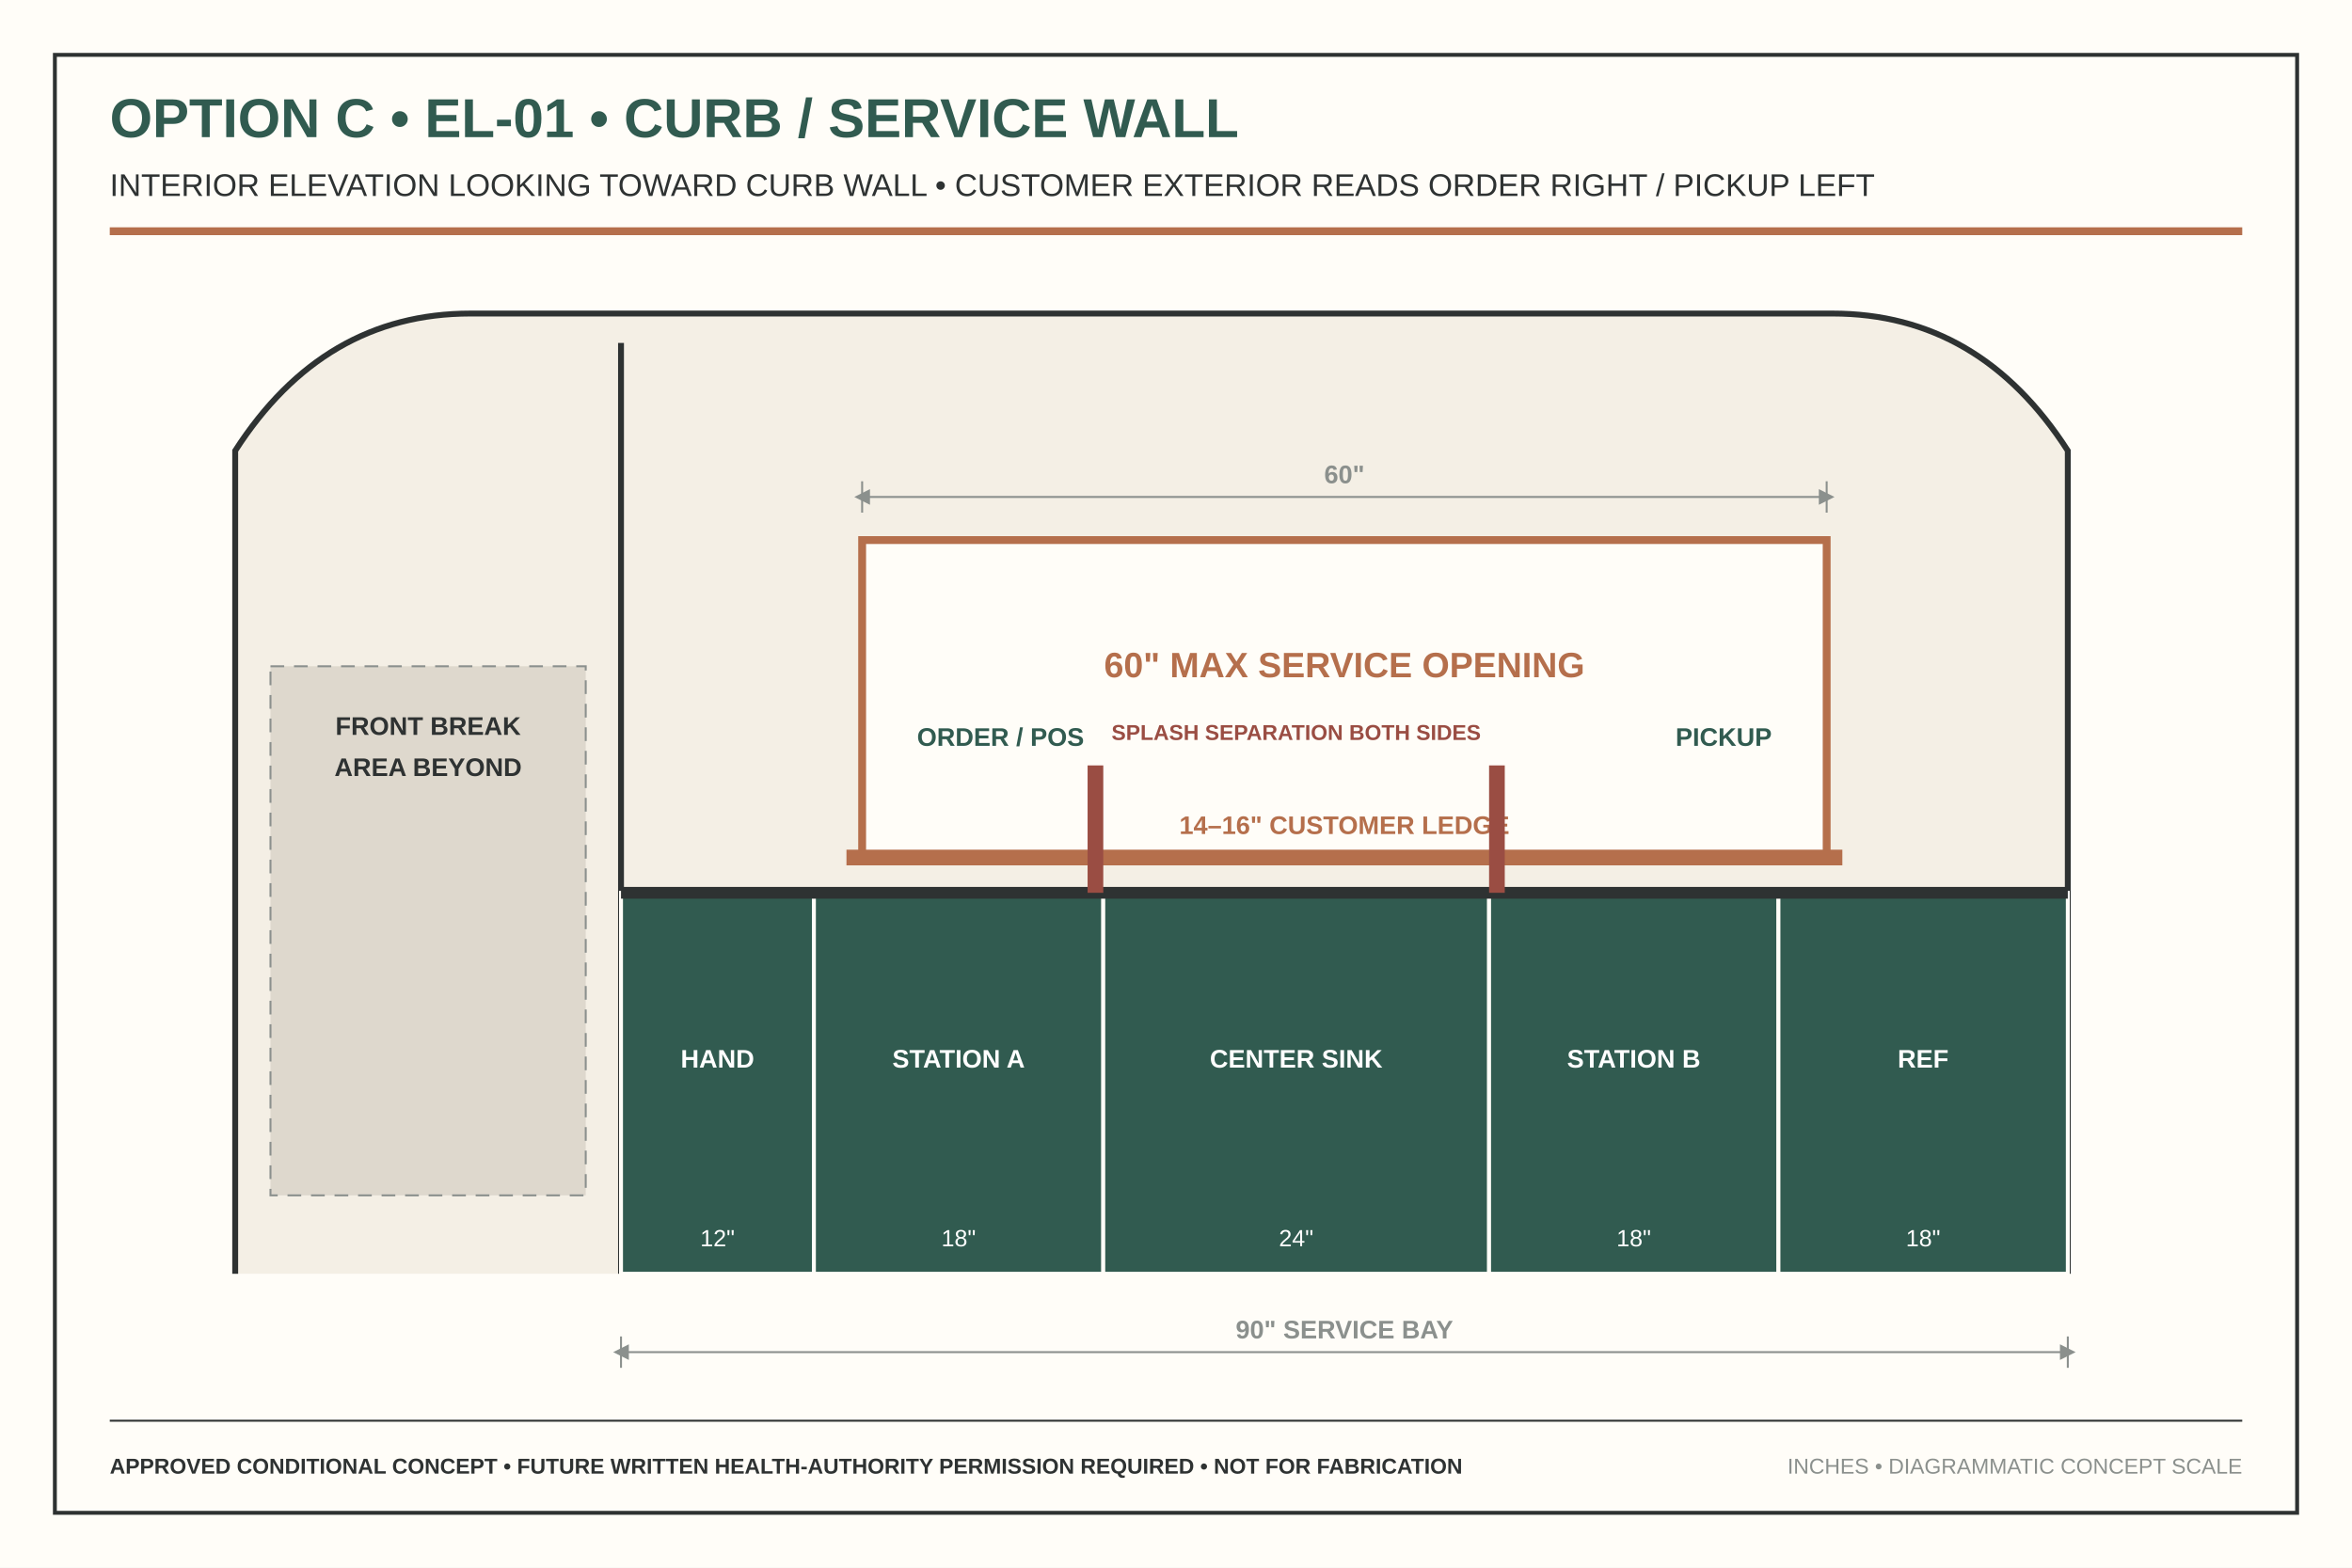
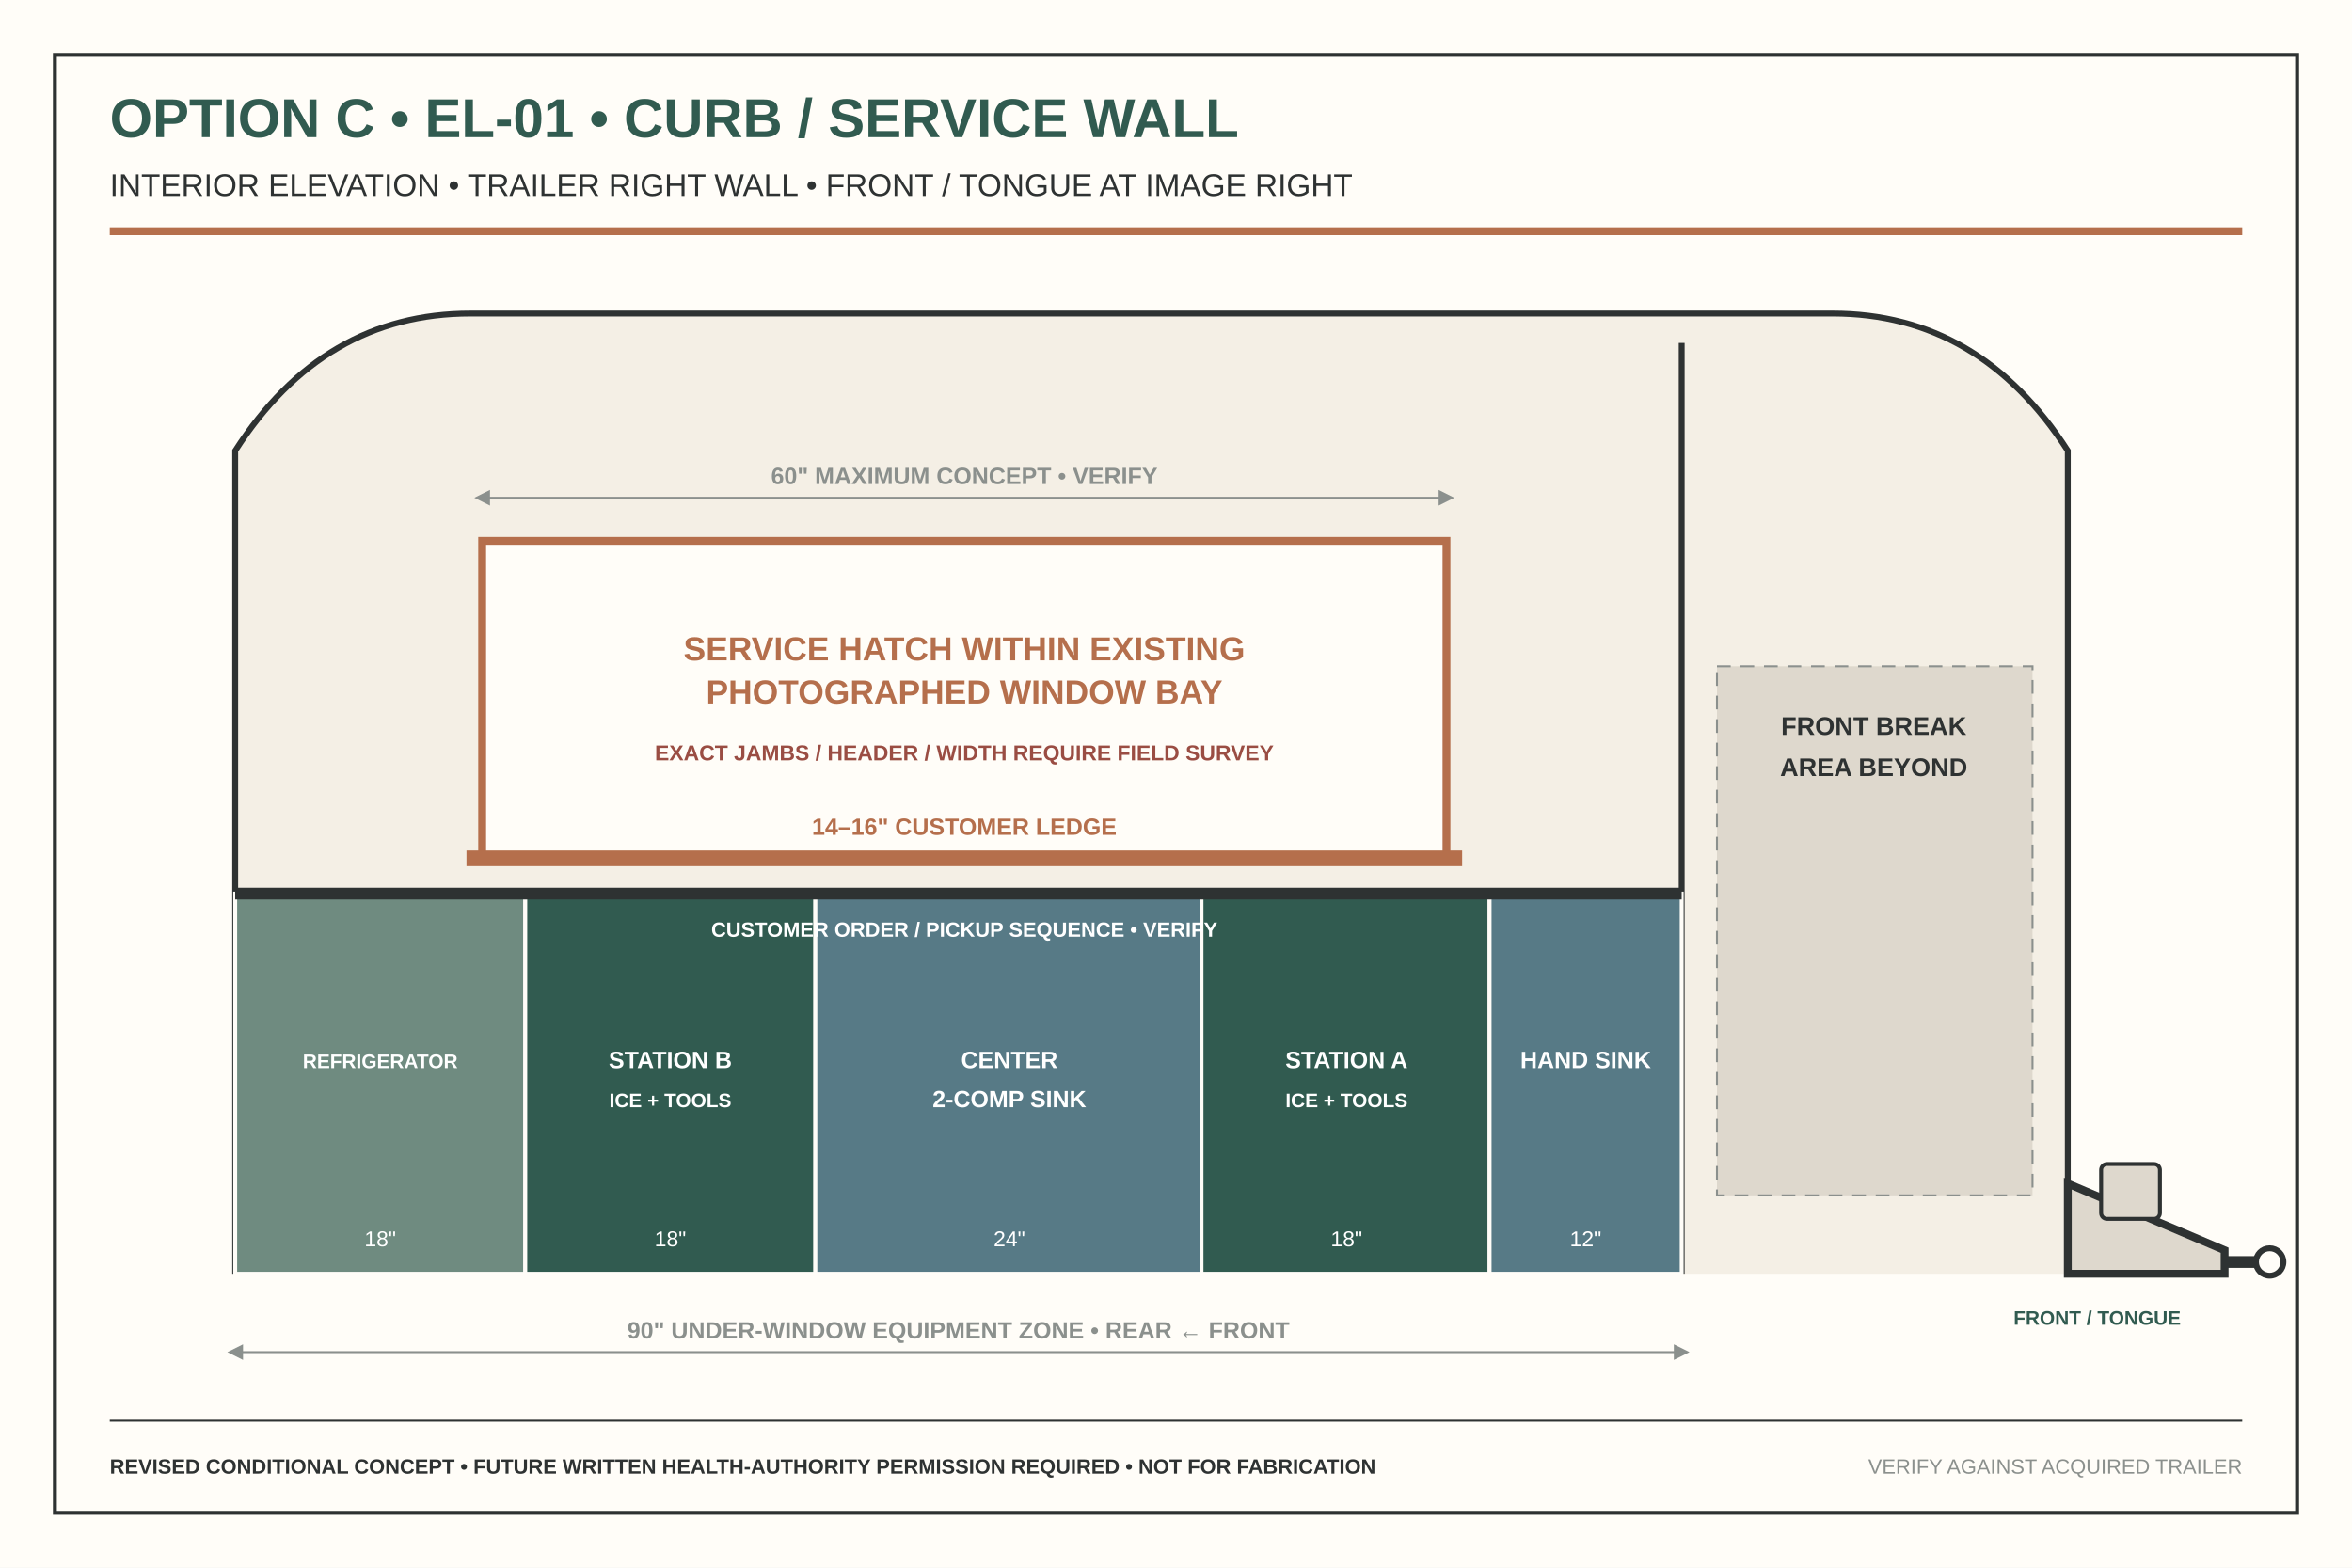
<svg xmlns="http://www.w3.org/2000/svg" width="1200" height="800" viewBox="0 0 1200 800" role="img" aria-labelledby="title desc">
-   <rect width="1200" height="800" fill="#FFFDF8" />
-   <rect x="28" y="28" width="1144" height="744" fill="none" stroke="#2E3232" stroke-width="2" />
-   <text x="56" y="70" font-family="Arial,Helvetica,sans-serif" font-size="28" text-anchor="start" font-weight="700" fill="#315B50">OPTION C • EL-01 • CURB / SERVICE WALL</text>
-   <text x="56" y="100" font-family="Arial,Helvetica,sans-serif" font-size="16" text-anchor="start" font-weight="400" fill="#2E3232">INTERIOR ELEVATION LOOKING TOWARD CURB WALL • CUSTOMER EXTERIOR READS ORDER RIGHT / PICKUP LEFT</text>
-   <line x1="56" y1="118" x2="1144" y2="118" stroke="#B56F4C" stroke-width="4" />
  <defs>
    <marker id="arrow" markerWidth="8" markerHeight="8" refX="4" refY="4" orient="auto-start-reverse">
      <path d="M0,0 L8,4 L0,8 z" fill="#8B908D" />
    </marker>
    <pattern id="hatch" width="10" height="10" patternUnits="userSpaceOnUse" patternTransform="rotate(45)">
      <line x1="0" y1="0" x2="0" y2="10" stroke="#8B908D" stroke-width="2" />
    </pattern>
  </defs>
-   <path d="M 120 650 L 120 230 Q 165 160 240 160 L 935 160 Q 1010 160 1055 230 L 1055 650" fill="#F4EFE5" stroke="#2E3232" stroke-width="3" />
-   <rect x="138" y="340" width="160.842" height="270" fill="#DED8CD" stroke="#8B908D" stroke-width="1" stroke-dasharray="7 5" />
-   <text x="218.421" y="375" font-family="Arial,Helvetica,sans-serif" font-size="13" text-anchor="middle" font-weight="700" fill="#2E3232">FRONT BREAK</text>
-   <text x="218.421" y="396" font-family="Arial,Helvetica,sans-serif" font-size="13" text-anchor="middle" font-weight="700" fill="#2E3232">AREA BEYOND</text>
-   <line x1="316.842" y1="175" x2="316.842" y2="650" stroke="#2E3232" stroke-width="3" />
-   <rect x="439.868" y="275.6" width="492.105" height="162" fill="#FFFDF8" stroke="#B56F4C" stroke-width="4" />
-   <text x="685.921" y="345.6" font-family="Arial,Helvetica,sans-serif" font-size="18" text-anchor="middle" font-weight="700" fill="#B56F4C">60" MAX SERVICE OPENING</text>
-   <line x1="431.868" y1="437.6" x2="939.974" y2="437.6" stroke="#B56F4C" stroke-width="8" />
-   <text x="685.921" y="425.6" font-family="Arial,Helvetica,sans-serif" font-size="13" text-anchor="middle" font-weight="700" fill="#B56F4C">14–16" CUSTOMER LEDGE</text>
-   <text x="467.868" y="380.6" font-family="Arial,Helvetica,sans-serif" font-size="13" text-anchor="start" font-weight="700" fill="#315B50">ORDER / POS</text>
-   <text x="903.974" y="380.6" font-family="Arial,Helvetica,sans-serif" font-size="13" text-anchor="end" font-weight="700" fill="#315B50">PICKUP</text>
-   <rect x="316.842" y="455.6" width="98.421" height="194.4" fill="#315B50" stroke="#FFFDF8" stroke-width="2" />
-   <text x="366.053" y="544.8" font-family="Arial,Helvetica,sans-serif" font-size="13" text-anchor="middle" font-weight="700" fill="#FFFFFF">HAND</text>
-   <text x="366.053" y="636" font-family="Arial,Helvetica,sans-serif" font-size="12" text-anchor="middle" font-weight="400" fill="#FFFFFF">12"</text>
-   <rect x="415.263" y="455.6" width="147.632" height="194.4" fill="#315B50" stroke="#FFFDF8" stroke-width="2" />
-   <text x="489.079" y="544.8" font-family="Arial,Helvetica,sans-serif" font-size="13" text-anchor="middle" font-weight="700" fill="#FFFFFF">STATION A</text>
-   <text x="489.079" y="636" font-family="Arial,Helvetica,sans-serif" font-size="12" text-anchor="middle" font-weight="400" fill="#FFFFFF">18"</text>
-   <rect x="562.895" y="455.6" width="196.842" height="194.4" fill="#315B50" stroke="#FFFDF8" stroke-width="2" />
-   <text x="661.316" y="544.8" font-family="Arial,Helvetica,sans-serif" font-size="13" text-anchor="middle" font-weight="700" fill="#FFFFFF">CENTER SINK</text>
-   <text x="661.316" y="636" font-family="Arial,Helvetica,sans-serif" font-size="12" text-anchor="middle" font-weight="400" fill="#FFFFFF">24"</text>
-   <rect x="759.737" y="455.6" width="147.632" height="194.4" fill="#315B50" stroke="#FFFDF8" stroke-width="2" />
-   <text x="833.553" y="544.8" font-family="Arial,Helvetica,sans-serif" font-size="13" text-anchor="middle" font-weight="700" fill="#FFFFFF">STATION B</text>
-   <text x="833.553" y="636" font-family="Arial,Helvetica,sans-serif" font-size="12" text-anchor="middle" font-weight="400" fill="#FFFFFF">18"</text>
-   <rect x="907.368" y="455.6" width="147.632" height="194.4" fill="#315B50" stroke="#FFFDF8" stroke-width="2" />
-   <text x="981.184" y="544.8" font-family="Arial,Helvetica,sans-serif" font-size="13" text-anchor="middle" font-weight="700" fill="#FFFFFF">REF</text>
-   <text x="981.184" y="636" font-family="Arial,Helvetica,sans-serif" font-size="12" text-anchor="middle" font-weight="400" fill="#FFFFFF">18"</text>
-   <line x1="316.842" y1="455.6" x2="1055" y2="455.6" stroke="#2E3232" stroke-width="6" />
-   <rect x="554.895" y="390.6" width="8" height="65" fill="#9A4D43" stroke="#9A4D43" stroke-width="0" />
-   <rect x="759.737" y="390.6" width="8" height="65" fill="#9A4D43" stroke="#9A4D43" stroke-width="0" />
-   <text x="661.316" y="377.6" font-family="Arial,Helvetica,sans-serif" font-size="11" text-anchor="middle" font-weight="700" fill="#9A4D43">SPLASH SEPARATION BOTH SIDES</text>
-   <line x1="316.842" y1="690" x2="1055" y2="690" stroke="#8B908D" stroke-width="1" marker-start="url(#arrow)" marker-end="url(#arrow)" />
-   <line x1="316.842" y1="682" x2="316.842" y2="698" stroke="#8B908D" stroke-width="1" />
-   <line x1="1055" y1="682" x2="1055" y2="698" stroke="#8B908D" stroke-width="1" />
-   <text x="685.921" y="683" font-family="Arial,Helvetica,sans-serif" font-size="13" text-anchor="middle" font-weight="700" fill="#8B908D">90" SERVICE BAY</text>
-   <line x1="439.868" y1="253.6" x2="931.974" y2="253.6" stroke="#8B908D" stroke-width="1" marker-start="url(#arrow)" marker-end="url(#arrow)" />
-   <line x1="439.868" y1="245.6" x2="439.868" y2="261.6" stroke="#8B908D" stroke-width="1" />
-   <line x1="931.974" y1="245.6" x2="931.974" y2="261.6" stroke="#8B908D" stroke-width="1" />
-   <text x="685.921" y="246.6" font-family="Arial,Helvetica,sans-serif" font-size="13" text-anchor="middle" font-weight="700" fill="#8B908D">60"</text>
-   <line x1="56" y1="725" x2="1144" y2="725" stroke="#2E3232" stroke-width="1" />
-   <text x="56" y="752" font-family="Arial,Helvetica,sans-serif" font-size="11" text-anchor="start" font-weight="700" fill="#2E3232">APPROVED CONDITIONAL CONCEPT • FUTURE WRITTEN HEALTH-AUTHORITY PERMISSION REQUIRED • NOT FOR FABRICATION</text>
-   <text x="1144" y="752" font-family="Arial,Helvetica,sans-serif" font-size="11" text-anchor="end" font-weight="400" fill="#8B908D">INCHES • DIAGRAMMATIC CONCEPT SCALE</text>
+   <style>.ew{font:700 12px Arial;text-anchor:middle;fill:#FFF}.dw{font:11px Arial;text-anchor:middle;fill:#FFF}.small{font-size:10px}</style>
+   <rect width="1200" height="800" fill="#FFFDF8" />
+   <rect x="28" y="28" width="1144" height="744" fill="none" stroke="#2E3232" stroke-width="2" />
+   <text x="56" y="70" font-family="Arial" font-size="28" font-weight="700" fill="#315B50">OPTION C • EL-01 • CURB / SERVICE WALL</text>
+   <text x="56" y="100" font-family="Arial" font-size="16" fill="#2E3232">INTERIOR ELEVATION • TRAILER RIGHT WALL • FRONT / TONGUE AT IMAGE RIGHT</text>
+   <line x1="56" y1="118" x2="1144" y2="118" stroke="#B56F4C" stroke-width="4" />
+   <path d="M120 650 L120 230 Q165 160 240 160 L935 160 Q1010 160 1055 230 L1055 650" fill="#F4EFE5" stroke="#2E3232" stroke-width="3" />
+   <path d="M1055 604 L1135 638 L1135 650 L1055 650 Z" fill="#DED8CD" stroke="#2E3232" stroke-width="4" />
+   <line x1="1135" y1="644" x2="1151" y2="644" stroke="#2E3232" stroke-width="6" />
+   <circle cx="1158" cy="644" r="7" fill="#FFFDF8" stroke="#2E3232" stroke-width="3" />
+   <rect x="1072" y="594" width="30" height="28" rx="3" fill="#DED8CD" stroke="#2E3232" stroke-width="2" />
+   <text x="1070" y="676" font-family="Arial" font-size="10" text-anchor="middle" font-weight="700" fill="#315B50">FRONT / TONGUE</text>
+   <line x1="858" y1="175" x2="858" y2="650" stroke="#2E3232" stroke-width="3" />
+   <rect x="876" y="340" width="161" height="270" fill="#DED8CD" stroke="#8B908D" stroke-dasharray="7 5" />
+   <text x="956" y="375" font-family="Arial" font-size="13" text-anchor="middle" font-weight="700" fill="#2E3232">FRONT BREAK</text>
+   <text x="956" y="396" font-family="Arial" font-size="13" text-anchor="middle" font-weight="700" fill="#2E3232">AREA BEYOND</text>
+   <rect x="246" y="276" width="492" height="162" fill="#FFFDF8" stroke="#B56F4C" stroke-width="4" />
+   <line x1="246" y1="254" x2="738" y2="254" stroke="#8B908D" marker-start="url(#arrow)" marker-end="url(#arrow)" />
+   <text x="492" y="247" font-family="Arial" font-size="12" text-anchor="middle" font-weight="700" fill="#8B908D">60" MAXIMUM CONCEPT • VERIFY</text>
+   <text x="492" y="337" font-family="Arial" font-size="17" text-anchor="middle" font-weight="700" fill="#B56F4C">SERVICE HATCH WITHIN EXISTING</text>
+   <text x="492" y="359" font-family="Arial" font-size="17" text-anchor="middle" font-weight="700" fill="#B56F4C">PHOTOGRAPHED WINDOW BAY</text>
+   <text x="492" y="388" font-family="Arial" font-size="11" text-anchor="middle" font-weight="700" fill="#9A4D43">EXACT JAMBS / HEADER / WIDTH REQUIRE FIELD SURVEY</text>
+   <line x1="238" y1="438" x2="746" y2="438" stroke="#B56F4C" stroke-width="8" />
+   <text x="492" y="426" font-family="Arial" font-size="12" text-anchor="middle" font-weight="700" fill="#B56F4C">14–16" CUSTOMER LEDGE</text>
+   <rect x="120" y="456" width="148" height="194" fill="#6F8B80" stroke="#FFFDF8" stroke-width="2" />
+   <rect x="268" y="456" width="148" height="194" fill="#315B50" stroke="#FFFDF8" stroke-width="2" />
+   <rect x="416" y="456" width="197" height="194" fill="#577A86" stroke="#FFFDF8" stroke-width="2" />
+   <rect x="613" y="456" width="147" height="194" fill="#315B50" stroke="#FFFDF8" stroke-width="2" />
+   <rect x="760" y="456" width="98" height="194" fill="#577A86" stroke="#FFFDF8" stroke-width="2" />
+   <text x="194" y="545" class="ew small">REFRIGERATOR</text>
+   <text x="194" y="636" class="dw">18"</text>
+   <text x="342" y="545" class="ew">STATION B</text>
+   <text x="342" y="565" class="ew small">ICE + TOOLS</text>
+   <text x="342" y="636" class="dw">18"</text>
+   <text x="515" y="545" class="ew">CENTER</text>
+   <text x="515" y="565" class="ew">2-COMP SINK</text>
+   <text x="515" y="636" class="dw">24"</text>
+   <text x="687" y="545" class="ew">STATION A</text>
+   <text x="687" y="565" class="ew small">ICE + TOOLS</text>
+   <text x="687" y="636" class="dw">18"</text>
+   <text x="809" y="545" class="ew">HAND SINK</text>
+   <text x="809" y="636" class="dw">12"</text>
+   <line x1="120" y1="456" x2="858" y2="456" stroke="#2E3232" stroke-width="6" />
+   <text x="492" y="478" font-family="Arial" font-size="10.5" text-anchor="middle" font-weight="700" fill="#FFFFFF">CUSTOMER ORDER / PICKUP SEQUENCE • VERIFY</text>
+   <line x1="120" y1="690" x2="858" y2="690" stroke="#8B908D" marker-start="url(#arrow)" marker-end="url(#arrow)" />
+   <text x="489" y="683" font-family="Arial" font-size="12" text-anchor="middle" font-weight="700" fill="#8B908D">90" UNDER-WINDOW EQUIPMENT ZONE • REAR ← FRONT</text>
+   <line x1="56" y1="725" x2="1144" y2="725" stroke="#2E3232" />
+   <text x="56" y="752" font-family="Arial" font-size="10.5" font-weight="700" fill="#2E3232">REVISED CONDITIONAL CONCEPT • FUTURE WRITTEN HEALTH-AUTHORITY PERMISSION REQUIRED • NOT FOR FABRICATION</text>
+   <text x="1144" y="752" font-family="Arial" font-size="10.5" text-anchor="end" fill="#8B908D">VERIFY AGAINST ACQUIRED TRAILER</text>
</svg>
